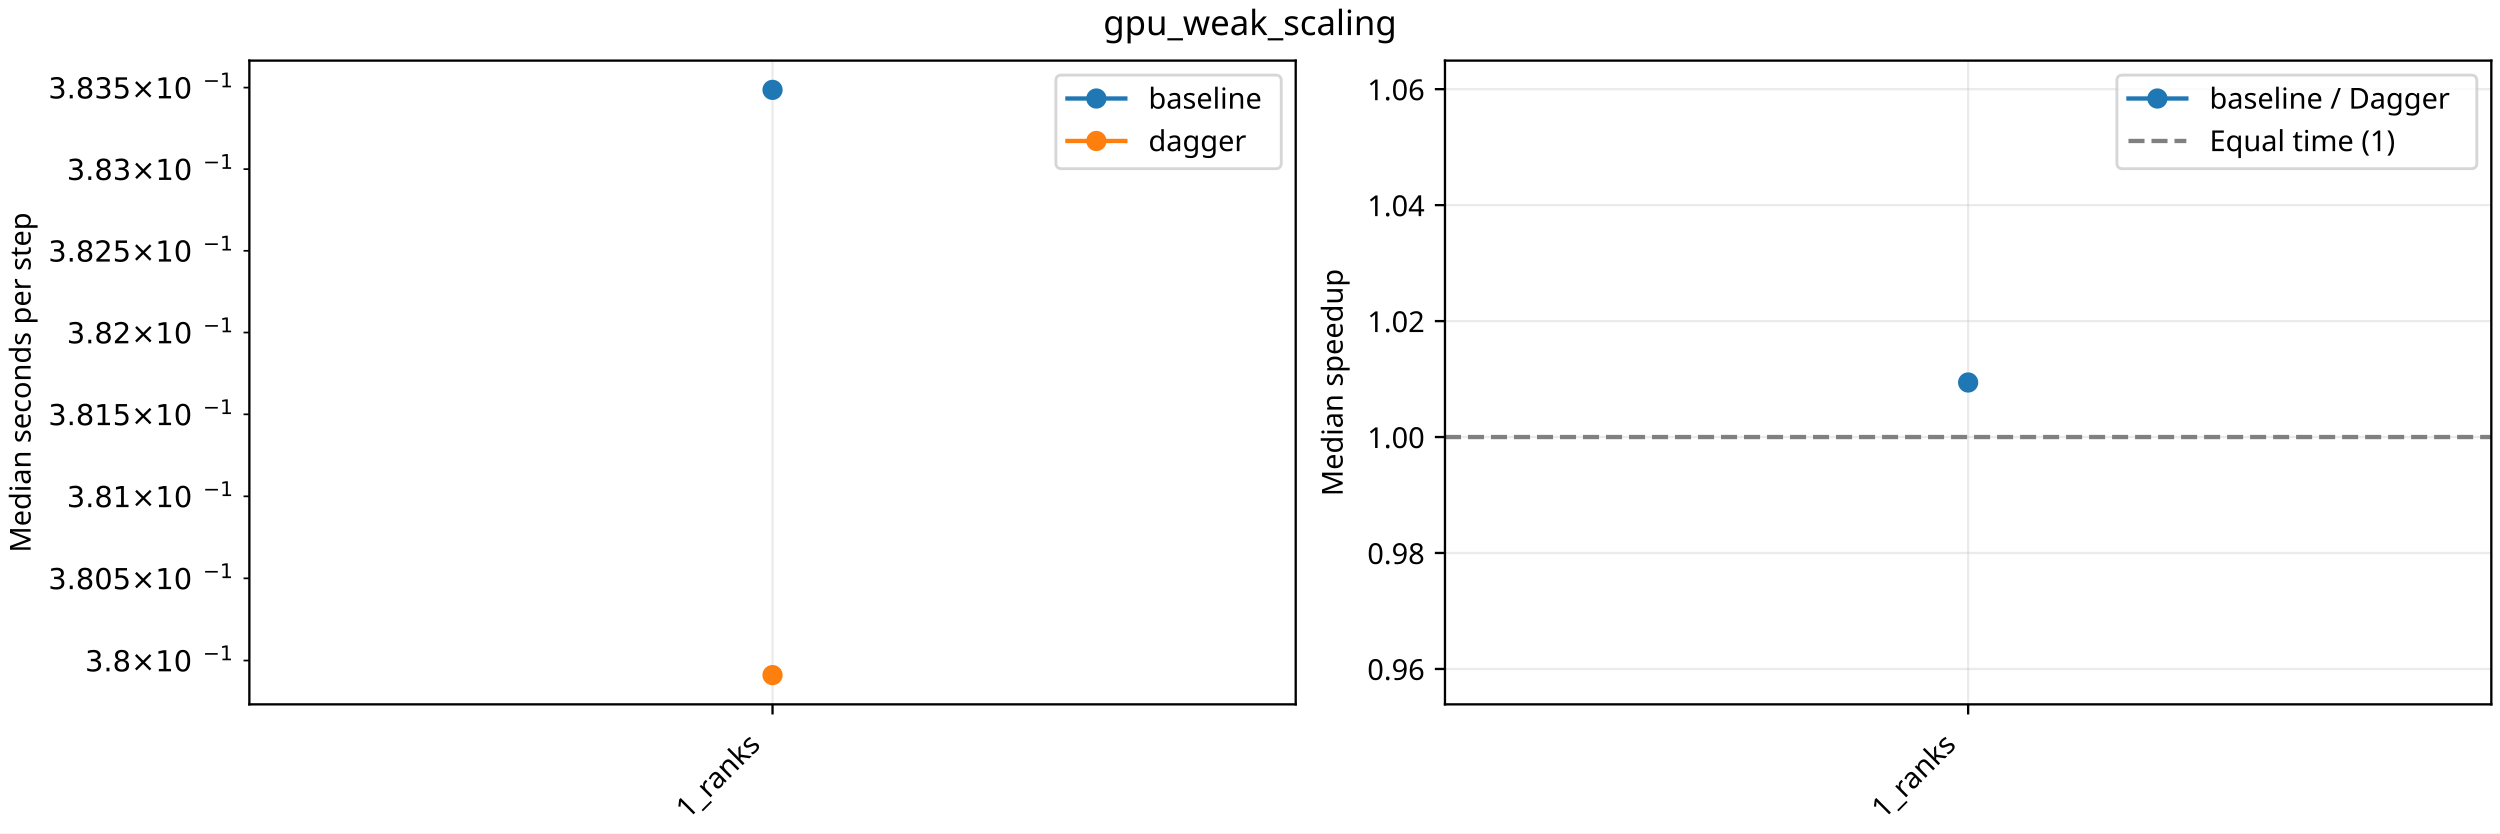
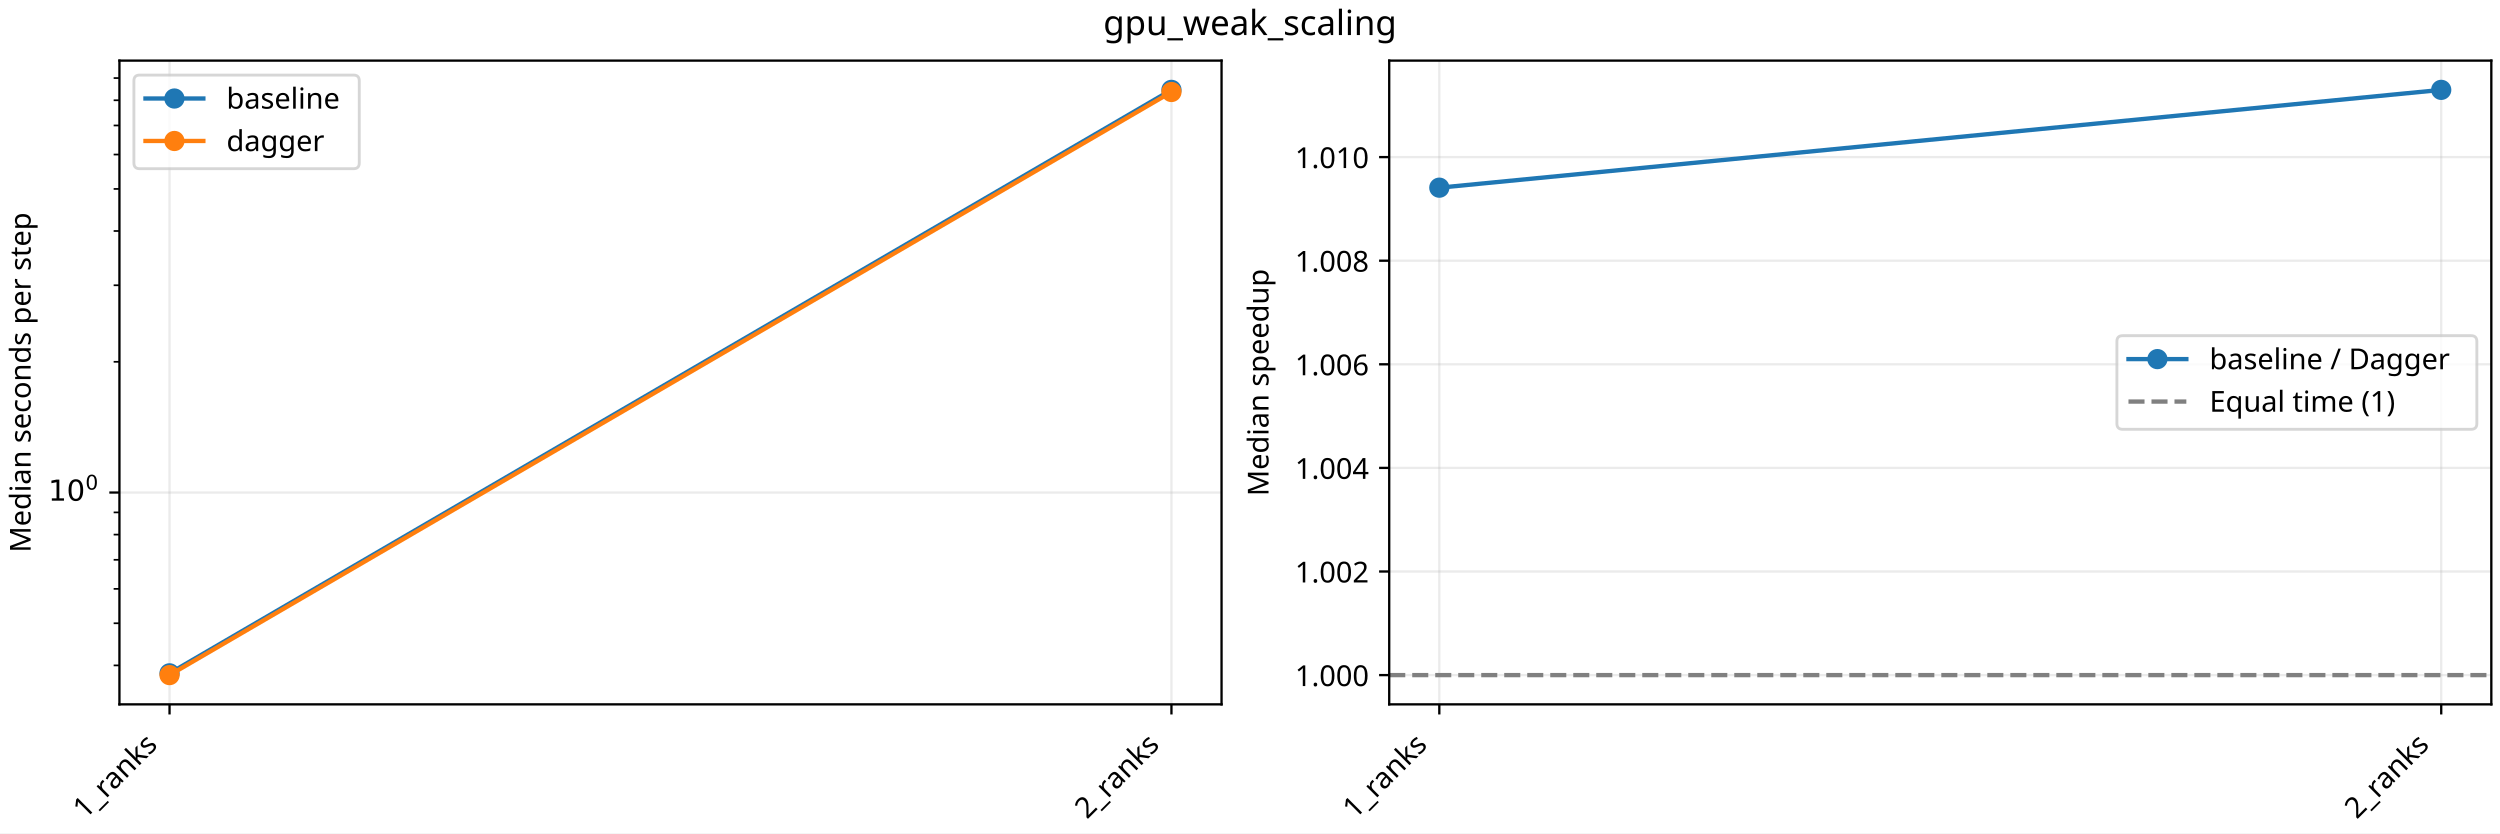
<svg xmlns="http://www.w3.org/2000/svg" xmlns:xlink="http://www.w3.org/1999/xlink" width="864pt" height="288pt" viewBox="0 0 864 288" version="1.1">
  <defs>
    <style type="text/css">*{stroke-linejoin: round; stroke-linecap: butt}</style>
  </defs>
  <g id="figure_1">
    <g id="patch_1">
      <path d="M 0 288  L 864 288  L 864 0  L 0 0  z " style="fill: #ffffff" />
    </g>
    <g id="axes_1">
      <g id="patch_2">
-         <path d="M 86.178 243.426  L 447.797 243.426  L 447.797 20.948  L 86.178 20.948  z " style="fill: #ffffff" />
+         <path d="M 41.278 243.426  L 422.166 243.426  L 422.166 20.948  L 41.278 20.948  z " style="fill: #ffffff" />
      </g>
      <g id="matplotlib.axis_1">
        <g id="xtick_1">
          <g id="line2d_1">
-             <path d="M 266.988 243.426  L 266.988 20.948  " clip-path="url(#pa7afcdfb68)" style="fill: none; stroke: #b0b0b0; stroke-opacity: 0.25; stroke-width: 0.8; stroke-linecap: square" />
+             <path d="M 58.591 243.426  L 58.591 20.948  " clip-path="url(#p78bf0f12ea)" style="fill: none; stroke: #b0b0b0; stroke-opacity: 0.25; stroke-width: 0.8; stroke-linecap: square" />
          </g>
          <g id="line2d_2">
            <defs>
              <path id="m7992d7cc15" d="M 0 0  L 0 3.5  " style="stroke: #000000; stroke-width: 0.8" />
            </defs>
            <g>
-               <use xlink:href="#m7992d7cc15" x="266.988" y="243.426" style="stroke: #000000; stroke-width: 0.8" />
+               <use xlink:href="#m7992d7cc15" x="58.591" y="243.426" style="stroke: #000000; stroke-width: 0.8" />
            </g>
          </g>
          <g id="text_1">
-             <text style="font: 10px 'sans-serif'" transform="translate(237.7865 283.3325)rotate(-45)">1_ranks</text>
+             <text style="font: 10px 'sans-serif'" transform="translate(29.39014 283.3325)rotate(-45)">1_ranks</text>
+           </g>
+         </g>
+         <g id="xtick_2">
+           <g id="line2d_3">
+             <path d="M 404.853 243.426  L 404.853 20.948  " clip-path="url(#p78bf0f12ea)" style="fill: none; stroke: #b0b0b0; stroke-opacity: 0.25; stroke-width: 0.8; stroke-linecap: square" />
+           </g>
+           <g id="line2d_4">
+             <g>
+               <use xlink:href="#m7992d7cc15" x="404.853" y="243.426" style="stroke: #000000; stroke-width: 0.8" />
+             </g>
+           </g>
+           <g id="text_2">
+             <text style="font: 10px 'sans-serif'" transform="translate(375.6516 283.3325)rotate(-45)">2_ranks</text>
          </g>
        </g>
      </g>
      <g id="matplotlib.axis_2">
        <g id="ytick_1">
-           <g id="line2d_3">
+           <g id="line2d_5">
+             <path d="M 41.278 170.219  L 422.166 170.219  " clip-path="url(#p78bf0f12ea)" style="fill: none; stroke: #b0b0b0; stroke-opacity: 0.25; stroke-width: 0.8; stroke-linecap: square" />
+           </g>
+           <g id="line2d_6">
+             <defs>
+               <path id="m64ae211dc8" d="M 0 0  L -3.5 0  " style="stroke: #000000; stroke-width: 0.8" />
+             </defs>
+             <g>
+               <use xlink:href="#m64ae211dc8" x="41.278" y="170.219" style="stroke: #000000; stroke-width: 0.8" />
+             </g>
+           </g>
+           <g id="text_3">
+             <g transform="translate(16.67836 174.0183)">
+               <text>
+                 <tspan style="font: 10px 'DejaVu Sans'" x="0 6.362" y="-0.977">10</tspan>
+                 <tspan style="font: 7px 'DejaVu Sans'" x="12.82" y="-4.805">0</tspan>
+               </text>
+             </g>
+           </g>
+         </g>
+         <g id="ytick_2">
+           <g id="line2d_7">
            <defs>
              <path id="m90f5dd4096" d="M 0 0  L -2 0  " style="stroke: #000000; stroke-width: 0.6" />
            </defs>
            <g>
-               <use xlink:href="#m90f5dd4096" x="86.178" y="228.28" style="stroke: #000000; stroke-width: 0.6" />
-             </g>
-           </g>
-           <g id="text_2">
-             <g transform="translate(29.37836 232.0789)">
-               <text>
-                 <tspan style="font: 10px 'DejaVu Sans'" x="0 6.362 9.291 17.602 27.929 34.291" y="-0.064">3.8×10</tspan>
-                 <tspan style="font: 7px 'DejaVu Sans'" x="40.749 46.614" y="-3.892">−1</tspan>
-               </text>
-             </g>
-           </g>
-         </g>
-         <g id="ytick_2">
-           <g id="line2d_4">
-             <g>
-               <use xlink:href="#m90f5dd4096" x="86.178" y="199.883" style="stroke: #000000; stroke-width: 0.6" />
-             </g>
-           </g>
-           <g id="text_3">
-             <g transform="translate(16.67836 203.682)">
-               <text>
-                 <tspan style="font: 10px 'DejaVu Sans'" x="0 6.362 9.291 15.653 22.016 30.326 40.653 47.016" y="-0.064">3.805×10</tspan>
-                 <tspan style="font: 7px 'DejaVu Sans'" x="53.474 59.339" y="-3.892">−1</tspan>
-               </text>
+               <use xlink:href="#m90f5dd4096" x="41.278" y="229.954" style="stroke: #000000; stroke-width: 0.6" />
            </g>
          </g>
        </g>
        <g id="ytick_3">
-           <g id="line2d_5">
-             <g>
-               <use xlink:href="#m90f5dd4096" x="86.178" y="171.523" style="stroke: #000000; stroke-width: 0.6" />
-             </g>
-           </g>
-           <g id="text_4">
-             <g transform="translate(23.07837 175.3224)">
-               <text>
-                 <tspan style="font: 10px 'DejaVu Sans'" x="0 6.362 9.291 15.653 23.964 34.291 40.653" y="-0.064">3.81×10</tspan>
-                 <tspan style="font: 7px 'DejaVu Sans'" x="47.111 52.977" y="-3.892">−1</tspan>
-               </text>
+           <g id="line2d_8">
+             <g>
+               <use xlink:href="#m90f5dd4096" x="41.278" y="215.407" style="stroke: #000000; stroke-width: 0.6" />
            </g>
          </g>
        </g>
        <g id="ytick_4">
-           <g id="line2d_6">
-             <g>
-               <use xlink:href="#m90f5dd4096" x="86.178" y="143.201" style="stroke: #000000; stroke-width: 0.6" />
-             </g>
-           </g>
-           <g id="text_5">
-             <g transform="translate(16.67836 147)">
-               <text>
-                 <tspan style="font: 10px 'DejaVu Sans'" x="0 6.362 9.291 15.653 22.016 30.326 40.653 47.016" y="-0.064">3.815×10</tspan>
-                 <tspan style="font: 7px 'DejaVu Sans'" x="53.474 59.339" y="-3.892">−1</tspan>
-               </text>
+           <g id="line2d_9">
+             <g>
+               <use xlink:href="#m90f5dd4096" x="41.278" y="203.521" style="stroke: #000000; stroke-width: 0.6" />
            </g>
          </g>
        </g>
        <g id="ytick_5">
-           <g id="line2d_7">
-             <g>
-               <use xlink:href="#m90f5dd4096" x="86.178" y="114.916" style="stroke: #000000; stroke-width: 0.6" />
-             </g>
-           </g>
-           <g id="text_6">
-             <g transform="translate(23.07837 118.7147)">
-               <text>
-                 <tspan style="font: 10px 'DejaVu Sans'" x="0 6.362 9.291 15.653 23.964 34.291 40.653" y="-0.064">3.82×10</tspan>
-                 <tspan style="font: 7px 'DejaVu Sans'" x="47.111 52.977" y="-3.892">−1</tspan>
-               </text>
+           <g id="line2d_10">
+             <g>
+               <use xlink:href="#m90f5dd4096" x="41.278" y="193.471" style="stroke: #000000; stroke-width: 0.6" />
            </g>
          </g>
        </g>
        <g id="ytick_6">
-           <g id="line2d_8">
-             <g>
-               <use xlink:href="#m90f5dd4096" x="86.178" y="86.667" style="stroke: #000000; stroke-width: 0.6" />
-             </g>
-           </g>
-           <g id="text_7">
-             <g transform="translate(16.67836 90.46643)">
-               <text>
-                 <tspan style="font: 10px 'DejaVu Sans'" x="0 6.362 9.291 15.653 22.016 30.326 40.653 47.016" y="-0.064">3.825×10</tspan>
-                 <tspan style="font: 7px 'DejaVu Sans'" x="53.474 59.339" y="-3.892">−1</tspan>
-               </text>
+           <g id="line2d_11">
+             <g>
+               <use xlink:href="#m90f5dd4096" x="41.278" y="184.766" style="stroke: #000000; stroke-width: 0.6" />
            </g>
          </g>
        </g>
        <g id="ytick_7">
-           <g id="line2d_9">
-             <g>
-               <use xlink:href="#m90f5dd4096" x="86.178" y="58.456" style="stroke: #000000; stroke-width: 0.6" />
-             </g>
-           </g>
-           <g id="text_8">
-             <g transform="translate(23.07837 62.25503)">
-               <text>
-                 <tspan style="font: 10px 'DejaVu Sans'" x="0 6.362 9.291 15.653 23.964 34.291 40.653" y="-0.064">3.83×10</tspan>
-                 <tspan style="font: 7px 'DejaVu Sans'" x="47.111 52.977" y="-3.892">−1</tspan>
-               </text>
+           <g id="line2d_12">
+             <g>
+               <use xlink:href="#m90f5dd4096" x="41.278" y="177.088" style="stroke: #000000; stroke-width: 0.6" />
            </g>
          </g>
        </g>
        <g id="ytick_8">
-           <g id="line2d_10">
-             <g>
-               <use xlink:href="#m90f5dd4096" x="86.178" y="30.281" style="stroke: #000000; stroke-width: 0.6" />
-             </g>
-           </g>
-           <g id="text_9">
-             <g transform="translate(16.67836 34.08044)">
-               <text>
-                 <tspan style="font: 10px 'DejaVu Sans'" x="0 6.362 9.291 15.653 22.016 30.326 40.653 47.016" y="-0.064">3.835×10</tspan>
-                 <tspan style="font: 7px 'DejaVu Sans'" x="53.474 59.339" y="-3.892">−1</tspan>
-               </text>
-             </g>
-           </g>
-         </g>
-         <g id="text_10">
+           <g id="line2d_13">
+             <g>
+               <use xlink:href="#m90f5dd4096" x="41.278" y="125.032" style="stroke: #000000; stroke-width: 0.6" />
+             </g>
+           </g>
+         </g>
+         <g id="ytick_9">
+           <g id="line2d_14">
+             <g>
+               <use xlink:href="#m90f5dd4096" x="41.278" y="98.598" style="stroke: #000000; stroke-width: 0.6" />
+             </g>
+           </g>
+         </g>
+         <g id="ytick_10">
+           <g id="line2d_15">
+             <g>
+               <use xlink:href="#m90f5dd4096" x="41.278" y="79.844" style="stroke: #000000; stroke-width: 0.6" />
+             </g>
+           </g>
+         </g>
+         <g id="ytick_11">
+           <g id="line2d_16">
+             <g>
+               <use xlink:href="#m90f5dd4096" x="41.278" y="65.297" style="stroke: #000000; stroke-width: 0.6" />
+             </g>
+           </g>
+         </g>
+         <g id="ytick_12">
+           <g id="line2d_17">
+             <g>
+               <use xlink:href="#m90f5dd4096" x="41.278" y="53.411" style="stroke: #000000; stroke-width: 0.6" />
+             </g>
+           </g>
+         </g>
+         <g id="ytick_13">
+           <g id="line2d_18">
+             <g>
+               <use xlink:href="#m90f5dd4096" x="41.278" y="43.362" style="stroke: #000000; stroke-width: 0.6" />
+             </g>
+           </g>
+         </g>
+         <g id="ytick_14">
+           <g id="line2d_19">
+             <g>
+               <use xlink:href="#m90f5dd4096" x="41.278" y="34.656" style="stroke: #000000; stroke-width: 0.6" />
+             </g>
+           </g>
+         </g>
+         <g id="ytick_15">
+           <g id="line2d_20">
+             <g>
+               <use xlink:href="#m90f5dd4096" x="41.278" y="26.978" style="stroke: #000000; stroke-width: 0.6" />
+             </g>
+           </g>
+         </g>
+         <g id="text_4">
          <text style="font: 10px 'sans-serif'; text-anchor: middle" x="10.599" y="132.187" transform="rotate(-90, 10.59868, 132.1869)">Median seconds per step</text>
        </g>
      </g>
-       <g id="line2d_11">
-         <path d="M 266.988 31.061  " clip-path="url(#pa7afcdfb68)" style="fill: none; stroke: #1f77b4; stroke-width: 1.5; stroke-linecap: square" />
+       <g id="line2d_21">
+         <path d="M 58.591 232.702  L 404.853 31.061  " clip-path="url(#p78bf0f12ea)" style="fill: none; stroke: #1f77b4; stroke-width: 1.5; stroke-linecap: square" />
        <defs>
          <path id="m6f8f8257da" d="M 0 3  C 0.796 3 1.559 2.684 2.121 2.121  C 2.684 1.559 3 0.796 3 0  C 3 -0.796 2.684 -1.559 2.121 -2.121  C 1.559 -2.684 0.796 -3 0 -3  C -0.796 -3 -1.559 -2.684 -2.121 -2.121  C -2.684 -1.559 -3 -0.796 -3 0  C -3 0.796 -2.684 1.559 -2.121 2.121  C -1.559 2.684 -0.796 3 0 3  z " style="stroke: #1f77b4" />
        </defs>
-         <g clip-path="url(#pa7afcdfb68)">
-           <use xlink:href="#m6f8f8257da" x="266.988" y="31.061" style="fill: #1f77b4; stroke: #1f77b4" />
-         </g>
-       </g>
-       <g id="line2d_12">
-         <path d="M 266.988 233.313  " clip-path="url(#pa7afcdfb68)" style="fill: none; stroke: #ff7f0e; stroke-width: 1.5; stroke-linecap: square" />
+         <g clip-path="url(#p78bf0f12ea)">
+           <use xlink:href="#m6f8f8257da" x="58.591" y="232.702" style="fill: #1f77b4; stroke: #1f77b4" />
+           <use xlink:href="#m6f8f8257da" x="404.853" y="31.061" style="fill: #1f77b4; stroke: #1f77b4" />
+         </g>
+       </g>
+       <g id="line2d_22">
+         <path d="M 58.591 233.313  L 404.853 31.793  " clip-path="url(#p78bf0f12ea)" style="fill: none; stroke: #ff7f0e; stroke-width: 1.5; stroke-linecap: square" />
        <defs>
          <path id="md2d7e3742d" d="M 0 3  C 0.796 3 1.559 2.684 2.121 2.121  C 2.684 1.559 3 0.796 3 0  C 3 -0.796 2.684 -1.559 2.121 -2.121  C 1.559 -2.684 0.796 -3 0 -3  C -0.796 -3 -1.559 -2.684 -2.121 -2.121  C -2.684 -1.559 -3 -0.796 -3 0  C -3 0.796 -2.684 1.559 -2.121 2.121  C -1.559 2.684 -0.796 3 0 3  z " style="stroke: #ff7f0e" />
        </defs>
-         <g clip-path="url(#pa7afcdfb68)">
-           <use xlink:href="#md2d7e3742d" x="266.988" y="233.313" style="fill: #ff7f0e; stroke: #ff7f0e" />
+         <g clip-path="url(#p78bf0f12ea)">
+           <use xlink:href="#md2d7e3742d" x="58.591" y="233.313" style="fill: #ff7f0e; stroke: #ff7f0e" />
+           <use xlink:href="#md2d7e3742d" x="404.853" y="31.793" style="fill: #ff7f0e; stroke: #ff7f0e" />
        </g>
      </g>
      <g id="patch_3">
-         <path d="M 86.178 243.426  L 86.178 20.948  " style="fill: none; stroke: #000000; stroke-width: 0.8; stroke-linejoin: miter; stroke-linecap: square" />
+         <path d="M 41.278 243.426  L 41.278 20.948  " style="fill: none; stroke: #000000; stroke-width: 0.8; stroke-linejoin: miter; stroke-linecap: square" />
      </g>
      <g id="patch_4">
-         <path d="M 447.797 243.426  L 447.797 20.948  " style="fill: none; stroke: #000000; stroke-width: 0.8; stroke-linejoin: miter; stroke-linecap: square" />
+         <path d="M 422.166 243.426  L 422.166 20.948  " style="fill: none; stroke: #000000; stroke-width: 0.8; stroke-linejoin: miter; stroke-linecap: square" />
      </g>
      <g id="patch_5">
-         <path d="M 86.178 243.426  L 447.797 243.426  " style="fill: none; stroke: #000000; stroke-width: 0.8; stroke-linejoin: miter; stroke-linecap: square" />
+         <path d="M 41.278 243.426  L 422.166 243.426  " style="fill: none; stroke: #000000; stroke-width: 0.8; stroke-linejoin: miter; stroke-linecap: square" />
      </g>
      <g id="patch_6">
-         <path d="M 86.178 20.948  L 447.797 20.948  " style="fill: none; stroke: #000000; stroke-width: 0.8; stroke-linejoin: miter; stroke-linecap: square" />
+         <path d="M 41.278 20.948  L 422.166 20.948  " style="fill: none; stroke: #000000; stroke-width: 0.8; stroke-linejoin: miter; stroke-linecap: square" />
      </g>
      <g id="legend_1">
        <g id="patch_7">
-           <path d="M 366.911 58.304  L 440.797 58.304  Q 442.797 58.304 442.797 56.304  L 442.797 27.948  Q 442.797 25.948 440.797 25.948  L 366.911 25.948  Q 364.911 25.948 364.911 27.948  L 364.911 56.304  Q 364.911 58.304 366.911 58.304  z " style="fill: #ffffff; opacity: 0.8; stroke: #cccccc; stroke-linejoin: miter" />
-         </g>
-         <g id="line2d_13">
-           <path d="M 368.911 34.047  L 378.911 34.047  L 388.911 34.047  " style="fill: none; stroke: #1f77b4; stroke-width: 1.5; stroke-linecap: square" />
+           <path d="M 48.278 58.304  L 122.164 58.304  Q 124.164 58.304 124.164 56.304  L 124.164 27.948  Q 124.164 25.948 122.164 25.948  L 48.278 25.948  Q 46.278 25.948 46.278 27.948  L 46.278 56.304  Q 46.278 58.304 48.278 58.304  z " style="fill: #ffffff; opacity: 0.8; stroke: #cccccc; stroke-linejoin: miter" />
+         </g>
+         <g id="line2d_23">
+           <path d="M 50.278 34.047  L 60.278 34.047  L 70.278 34.047  " style="fill: none; stroke: #1f77b4; stroke-width: 1.5; stroke-linecap: square" />
          <g>
-             <use xlink:href="#m6f8f8257da" x="378.911" y="34.047" style="fill: #1f77b4; stroke: #1f77b4" />
-           </g>
-         </g>
-         <g id="text_11">
-           <text style="font: 10px 'sans-serif'; text-anchor: start" x="396.911" y="37.547" transform="rotate(-0, 396.9112, 37.54666)">baseline</text>
-         </g>
-         <g id="line2d_14">
-           <path d="M 368.911 48.725  L 378.911 48.725  L 388.911 48.725  " style="fill: none; stroke: #ff7f0e; stroke-width: 1.5; stroke-linecap: square" />
+             <use xlink:href="#m6f8f8257da" x="60.278" y="34.047" style="fill: #1f77b4; stroke: #1f77b4" />
+           </g>
+         </g>
+         <g id="text_5">
+           <text style="font: 10px 'sans-serif'; text-anchor: start" x="78.278" y="37.547" transform="rotate(-0, 78.27836, 37.54666)">baseline</text>
+         </g>
+         <g id="line2d_24">
+           <path d="M 50.278 48.725  L 60.278 48.725  L 70.278 48.725  " style="fill: none; stroke: #ff7f0e; stroke-width: 1.5; stroke-linecap: square" />
          <g>
-             <use xlink:href="#md2d7e3742d" x="378.911" y="48.725" style="fill: #ff7f0e; stroke: #ff7f0e" />
-           </g>
-         </g>
-         <g id="text_12">
-           <text style="font: 10px 'sans-serif'; text-anchor: start" x="396.911" y="52.225" transform="rotate(-0, 396.9112, 52.22478)">dagger</text>
+             <use xlink:href="#md2d7e3742d" x="60.278" y="48.725" style="fill: #ff7f0e; stroke: #ff7f0e" />
+           </g>
+         </g>
+         <g id="text_6">
+           <text style="font: 10px 'sans-serif'; text-anchor: start" x="78.278" y="52.225" transform="rotate(-0, 78.27836, 52.22478)">dagger</text>
        </g>
      </g>
    </g>
    <g id="axes_2">
      <g id="patch_8">
-         <path d="M 499.381 243.426  L 861 243.426  L 861 20.948  L 499.381 20.948  z " style="fill: #ffffff" />
+         <path d="M 480.112 243.426  L 861 243.426  L 861 20.948  L 480.112 20.948  z " style="fill: #ffffff" />
      </g>
      <g id="matplotlib.axis_3">
-         <g id="xtick_2">
-           <g id="line2d_15">
-             <path d="M 680.19 243.426  L 680.19 20.948  " clip-path="url(#p9ff1519e4c)" style="fill: none; stroke: #b0b0b0; stroke-opacity: 0.25; stroke-width: 0.8; stroke-linecap: square" />
-           </g>
-           <g id="line2d_16">
-             <g>
-               <use xlink:href="#m7992d7cc15" x="680.19" y="243.426" style="stroke: #000000; stroke-width: 0.8" />
+         <g id="xtick_3">
+           <g id="line2d_25">
+             <path d="M 497.425 243.426  L 497.425 20.948  " clip-path="url(#p30ffeeddc3)" style="fill: none; stroke: #b0b0b0; stroke-opacity: 0.25; stroke-width: 0.8; stroke-linecap: square" />
+           </g>
+           <g id="line2d_26">
+             <g>
+               <use xlink:href="#m7992d7cc15" x="497.425" y="243.426" style="stroke: #000000; stroke-width: 0.8" />
+             </g>
+           </g>
+           <g id="text_7">
+             <text style="font: 10px 'sans-serif'" transform="translate(468.224 283.3325)rotate(-45)">1_ranks</text>
+           </g>
+         </g>
+         <g id="xtick_4">
+           <g id="line2d_27">
+             <path d="M 843.687 243.426  L 843.687 20.948  " clip-path="url(#p30ffeeddc3)" style="fill: none; stroke: #b0b0b0; stroke-opacity: 0.25; stroke-width: 0.8; stroke-linecap: square" />
+           </g>
+           <g id="line2d_28">
+             <g>
+               <use xlink:href="#m7992d7cc15" x="843.687" y="243.426" style="stroke: #000000; stroke-width: 0.8" />
+             </g>
+           </g>
+           <g id="text_8">
+             <text style="font: 10px 'sans-serif'" transform="translate(814.4854 283.3325)rotate(-45)">2_ranks</text>
+           </g>
+         </g>
+       </g>
+       <g id="matplotlib.axis_4">
+         <g id="ytick_16">
+           <g id="line2d_29">
+             <path d="M 480.112 233.313  L 861 233.313  " clip-path="url(#p30ffeeddc3)" style="fill: none; stroke: #b0b0b0; stroke-opacity: 0.25; stroke-width: 0.8; stroke-linecap: square" />
+           </g>
+           <g id="line2d_30">
+             <g>
+               <use xlink:href="#m64ae211dc8" x="480.112" y="233.313" style="stroke: #000000; stroke-width: 0.8" />
+             </g>
+           </g>
+           <g id="text_9">
+             <text style="font: 10px 'sans-serif'; text-anchor: end" x="473.112" y="237.112" transform="rotate(-0, 473.1122, 237.1122)">1.000</text>
+           </g>
+         </g>
+         <g id="ytick_17">
+           <g id="line2d_31">
+             <path d="M 480.112 197.508  L 861 197.508  " clip-path="url(#p30ffeeddc3)" style="fill: none; stroke: #b0b0b0; stroke-opacity: 0.25; stroke-width: 0.8; stroke-linecap: square" />
+           </g>
+           <g id="line2d_32">
+             <g>
+               <use xlink:href="#m64ae211dc8" x="480.112" y="197.508" style="stroke: #000000; stroke-width: 0.8" />
+             </g>
+           </g>
+           <g id="text_10">
+             <text style="font: 10px 'sans-serif'; text-anchor: end" x="473.112" y="201.307" transform="rotate(-0, 473.1122, 201.3071)">1.002</text>
+           </g>
+         </g>
+         <g id="ytick_18">
+           <g id="line2d_33">
+             <path d="M 480.112 161.703  L 861 161.703  " clip-path="url(#p30ffeeddc3)" style="fill: none; stroke: #b0b0b0; stroke-opacity: 0.25; stroke-width: 0.8; stroke-linecap: square" />
+           </g>
+           <g id="line2d_34">
+             <g>
+               <use xlink:href="#m64ae211dc8" x="480.112" y="161.703" style="stroke: #000000; stroke-width: 0.8" />
+             </g>
+           </g>
+           <g id="text_11">
+             <text style="font: 10px 'sans-serif'; text-anchor: end" x="473.112" y="165.502" transform="rotate(-0, 473.1122, 165.5021)">1.004</text>
+           </g>
+         </g>
+         <g id="ytick_19">
+           <g id="line2d_35">
+             <path d="M 480.112 125.898  L 861 125.898  " clip-path="url(#p30ffeeddc3)" style="fill: none; stroke: #b0b0b0; stroke-opacity: 0.25; stroke-width: 0.8; stroke-linecap: square" />
+           </g>
+           <g id="line2d_36">
+             <g>
+               <use xlink:href="#m64ae211dc8" x="480.112" y="125.898" style="stroke: #000000; stroke-width: 0.8" />
+             </g>
+           </g>
+           <g id="text_12">
+             <text style="font: 10px 'sans-serif'; text-anchor: end" x="473.112" y="129.697" transform="rotate(-0, 473.1122, 129.6971)">1.006</text>
+           </g>
+         </g>
+         <g id="ytick_20">
+           <g id="line2d_37">
+             <path d="M 480.112 90.093  L 861 90.093  " clip-path="url(#p30ffeeddc3)" style="fill: none; stroke: #b0b0b0; stroke-opacity: 0.25; stroke-width: 0.8; stroke-linecap: square" />
+           </g>
+           <g id="line2d_38">
+             <g>
+               <use xlink:href="#m64ae211dc8" x="480.112" y="90.093" style="stroke: #000000; stroke-width: 0.8" />
            </g>
          </g>
          <g id="text_13">
-             <text style="font: 10px 'sans-serif'" transform="translate(650.989 283.3325)rotate(-45)">1_ranks</text>
-           </g>
-         </g>
-       </g>
-       <g id="matplotlib.axis_4">
-         <g id="ytick_9">
-           <g id="line2d_17">
-             <path d="M 499.381 231.187  L 861 231.187  " clip-path="url(#p9ff1519e4c)" style="fill: none; stroke: #b0b0b0; stroke-opacity: 0.25; stroke-width: 0.8; stroke-linecap: square" />
-           </g>
-           <g id="line2d_18">
-             <defs>
-               <path id="m64ae211dc8" d="M 0 0  L -3.5 0  " style="stroke: #000000; stroke-width: 0.8" />
-             </defs>
-             <g>
-               <use xlink:href="#m64ae211dc8" x="499.381" y="231.187" style="stroke: #000000; stroke-width: 0.8" />
+             <text style="font: 10px 'sans-serif'; text-anchor: end" x="473.112" y="93.892" transform="rotate(-0, 473.1122, 93.89203)">1.008</text>
+           </g>
+         </g>
+         <g id="ytick_21">
+           <g id="line2d_39">
+             <path d="M 480.112 54.288  L 861 54.288  " clip-path="url(#p30ffeeddc3)" style="fill: none; stroke: #b0b0b0; stroke-opacity: 0.25; stroke-width: 0.8; stroke-linecap: square" />
+           </g>
+           <g id="line2d_40">
+             <g>
+               <use xlink:href="#m64ae211dc8" x="480.112" y="54.288" style="stroke: #000000; stroke-width: 0.8" />
            </g>
          </g>
          <g id="text_14">
-             <text style="font: 10px 'sans-serif'; text-anchor: end" x="492.381" y="234.986" transform="rotate(-0, 492.3809, 234.986)">0.96</text>
-           </g>
-         </g>
-         <g id="ytick_10">
-           <g id="line2d_19">
-             <path d="M 499.381 191.113  L 861 191.113  " clip-path="url(#p9ff1519e4c)" style="fill: none; stroke: #b0b0b0; stroke-opacity: 0.25; stroke-width: 0.8; stroke-linecap: square" />
-           </g>
-           <g id="line2d_20">
-             <g>
-               <use xlink:href="#m64ae211dc8" x="499.381" y="191.113" style="stroke: #000000; stroke-width: 0.8" />
-             </g>
-           </g>
-           <g id="text_15">
-             <text style="font: 10px 'sans-serif'; text-anchor: end" x="492.381" y="194.913" transform="rotate(-0, 492.3809, 194.9126)">0.98</text>
-           </g>
-         </g>
-         <g id="ytick_11">
-           <g id="line2d_21">
-             <path d="M 499.381 151.04  L 861 151.04  " clip-path="url(#p9ff1519e4c)" style="fill: none; stroke: #b0b0b0; stroke-opacity: 0.25; stroke-width: 0.8; stroke-linecap: square" />
-           </g>
-           <g id="line2d_22">
-             <g>
-               <use xlink:href="#m64ae211dc8" x="499.381" y="151.04" style="stroke: #000000; stroke-width: 0.8" />
-             </g>
-           </g>
-           <g id="text_16">
-             <text style="font: 10px 'sans-serif'; text-anchor: end" x="492.381" y="154.839" transform="rotate(-0, 492.3809, 154.8393)">1.00</text>
-           </g>
-         </g>
-         <g id="ytick_12">
-           <g id="line2d_23">
-             <path d="M 499.381 110.967  L 861 110.967  " clip-path="url(#p9ff1519e4c)" style="fill: none; stroke: #b0b0b0; stroke-opacity: 0.25; stroke-width: 0.8; stroke-linecap: square" />
-           </g>
-           <g id="line2d_24">
-             <g>
-               <use xlink:href="#m64ae211dc8" x="499.381" y="110.967" style="stroke: #000000; stroke-width: 0.8" />
-             </g>
-           </g>
-           <g id="text_17">
-             <text style="font: 10px 'sans-serif'; text-anchor: end" x="492.381" y="114.766" transform="rotate(-0, 492.3809, 114.7659)">1.02</text>
-           </g>
-         </g>
-         <g id="ytick_13">
-           <g id="line2d_25">
-             <path d="M 499.381 70.893  L 861 70.893  " clip-path="url(#p9ff1519e4c)" style="fill: none; stroke: #b0b0b0; stroke-opacity: 0.25; stroke-width: 0.8; stroke-linecap: square" />
-           </g>
-           <g id="line2d_26">
-             <g>
-               <use xlink:href="#m64ae211dc8" x="499.381" y="70.893" style="stroke: #000000; stroke-width: 0.8" />
-             </g>
-           </g>
-           <g id="text_18">
-             <text style="font: 10px 'sans-serif'; text-anchor: end" x="492.381" y="74.693" transform="rotate(-0, 492.3809, 74.69255)">1.04</text>
-           </g>
-         </g>
-         <g id="ytick_14">
-           <g id="line2d_27">
-             <path d="M 499.381 30.82  L 861 30.82  " clip-path="url(#p9ff1519e4c)" style="fill: none; stroke: #b0b0b0; stroke-opacity: 0.25; stroke-width: 0.8; stroke-linecap: square" />
-           </g>
-           <g id="line2d_28">
-             <g>
-               <use xlink:href="#m64ae211dc8" x="499.381" y="30.82" style="stroke: #000000; stroke-width: 0.8" />
-             </g>
-           </g>
-           <g id="text_19">
-             <text style="font: 10px 'sans-serif'; text-anchor: end" x="492.381" y="34.619" transform="rotate(-0, 492.3809, 34.61919)">1.06</text>
-           </g>
-         </g>
-         <g id="text_20">
-           <text style="font: 10px 'sans-serif'; text-anchor: middle" x="464.036" y="132.187" transform="rotate(-90, 464.0356, 132.1869)">Median speedup</text>
-         </g>
-       </g>
-       <g id="line2d_29">
-         <path d="M 680.19 132.187  " clip-path="url(#p9ff1519e4c)" style="fill: none; stroke: #1f77b4; stroke-width: 1.5; stroke-linecap: square" />
-         <g clip-path="url(#p9ff1519e4c)">
-           <use xlink:href="#m6f8f8257da" x="680.19" y="132.187" style="fill: #1f77b4; stroke: #1f77b4" />
-         </g>
-       </g>
-       <g id="line2d_30">
-         <path d="M 499.381 151.04  L 861 151.04  " clip-path="url(#p9ff1519e4c)" style="fill: none; stroke-dasharray: 5.55,2.4; stroke-dashoffset: 0; stroke: #808080; stroke-width: 1.5" />
+             <text style="font: 10px 'sans-serif'; text-anchor: end" x="473.112" y="58.087" transform="rotate(-0, 473.1122, 58.087)">1.010</text>
+           </g>
+         </g>
+         <g id="text_15">
+           <text style="font: 10px 'sans-serif'; text-anchor: middle" x="438.404" y="132.187" transform="rotate(-90, 438.4044, 132.1869)">Median speedup</text>
+         </g>
+       </g>
+       <g id="line2d_41">
+         <path d="M 497.425 64.862  L 843.687 31.061  " clip-path="url(#p30ffeeddc3)" style="fill: none; stroke: #1f77b4; stroke-width: 1.5; stroke-linecap: square" />
+         <g clip-path="url(#p30ffeeddc3)">
+           <use xlink:href="#m6f8f8257da" x="497.425" y="64.862" style="fill: #1f77b4; stroke: #1f77b4" />
+           <use xlink:href="#m6f8f8257da" x="843.687" y="31.061" style="fill: #1f77b4; stroke: #1f77b4" />
+         </g>
+       </g>
+       <g id="line2d_42">
+         <path d="M 480.112 233.313  L 861 233.313  " clip-path="url(#p30ffeeddc3)" style="fill: none; stroke-dasharray: 5.55,2.4; stroke-dashoffset: 0; stroke: #808080; stroke-width: 1.5" />
      </g>
      <g id="patch_9">
-         <path d="M 499.381 243.426  L 499.381 20.948  " style="fill: none; stroke: #000000; stroke-width: 0.8; stroke-linejoin: miter; stroke-linecap: square" />
+         <path d="M 480.112 243.426  L 480.112 20.948  " style="fill: none; stroke: #000000; stroke-width: 0.8; stroke-linejoin: miter; stroke-linecap: square" />
      </g>
      <g id="patch_10">
        <path d="M 861 243.426  L 861 20.948  " style="fill: none; stroke: #000000; stroke-width: 0.8; stroke-linejoin: miter; stroke-linecap: square" />
      </g>
      <g id="patch_11">
-         <path d="M 499.381 243.426  L 861 243.426  " style="fill: none; stroke: #000000; stroke-width: 0.8; stroke-linejoin: miter; stroke-linecap: square" />
+         <path d="M 480.112 243.426  L 861 243.426  " style="fill: none; stroke: #000000; stroke-width: 0.8; stroke-linejoin: miter; stroke-linecap: square" />
      </g>
      <g id="patch_12">
-         <path d="M 499.381 20.948  L 861 20.948  " style="fill: none; stroke: #000000; stroke-width: 0.8; stroke-linejoin: miter; stroke-linecap: square" />
+         <path d="M 480.112 20.948  L 861 20.948  " style="fill: none; stroke: #000000; stroke-width: 0.8; stroke-linejoin: miter; stroke-linecap: square" />
      </g>
      <g id="legend_2">
        <g id="patch_13">
-           <path d="M 733.6 58.304  L 854 58.304  Q 856 58.304 856 56.304  L 856 27.948  Q 856 25.948 854 25.948  L 733.6 25.948  Q 731.6 25.948 731.6 27.948  L 731.6 56.304  Q 731.6 58.304 733.6 58.304  z " style="fill: #ffffff; opacity: 0.8; stroke: #cccccc; stroke-linejoin: miter" />
-         </g>
-         <g id="line2d_31">
-           <path d="M 735.6 34.047  L 745.6 34.047  L 755.6 34.047  " style="fill: none; stroke: #1f77b4; stroke-width: 1.5; stroke-linecap: square" />
+           <path d="M 733.6 148.365  L 854 148.365  Q 856 148.365 856 146.365  L 856 118.009  Q 856 116.009 854 116.009  L 733.6 116.009  Q 731.6 116.009 731.6 118.009  L 731.6 146.365  Q 731.6 148.365 733.6 148.365  z " style="fill: #ffffff; opacity: 0.8; stroke: #cccccc; stroke-linejoin: miter" />
+         </g>
+         <g id="line2d_43">
+           <path d="M 735.6 124.107  L 745.6 124.107  L 755.6 124.107  " style="fill: none; stroke: #1f77b4; stroke-width: 1.5; stroke-linecap: square" />
          <g>
-             <use xlink:href="#m6f8f8257da" x="745.6" y="34.047" style="fill: #1f77b4; stroke: #1f77b4" />
-           </g>
-         </g>
-         <g id="text_21">
-           <text style="font: 10px 'sans-serif'; text-anchor: start" x="763.6" y="37.547" transform="rotate(-0, 763.5998, 37.54666)">baseline / Dagger</text>
-         </g>
-         <g id="line2d_32">
-           <path d="M 735.6 48.725  L 745.6 48.725  L 755.6 48.725  " style="fill: none; stroke-dasharray: 5.55,2.4; stroke-dashoffset: 0; stroke: #808080; stroke-width: 1.5" />
-         </g>
-         <g id="text_22">
-           <text style="font: 10px 'sans-serif'; text-anchor: start" x="763.6" y="52.225" transform="rotate(-0, 763.5998, 52.22478)">Equal time (1)</text>
+             <use xlink:href="#m6f8f8257da" x="745.6" y="124.107" style="fill: #1f77b4; stroke: #1f77b4" />
+           </g>
+         </g>
+         <g id="text_16">
+           <text style="font: 10px 'sans-serif'; text-anchor: start" x="763.6" y="127.607" transform="rotate(-0, 763.5998, 127.6072)">baseline / Dagger</text>
+         </g>
+         <g id="line2d_44">
+           <path d="M 735.6 138.785  L 745.6 138.785  L 755.6 138.785  " style="fill: none; stroke-dasharray: 5.55,2.4; stroke-dashoffset: 0; stroke: #808080; stroke-width: 1.5" />
+         </g>
+         <g id="text_17">
+           <text style="font: 10px 'sans-serif'; text-anchor: start" x="763.6" y="142.285" transform="rotate(-0, 763.5998, 142.2853)">Equal time (1)</text>
        </g>
      </g>
    </g>
-     <g id="text_23">
+     <g id="text_18">
      <text style="font: 12px 'sans-serif'; text-anchor: middle" x="432" y="12.118" transform="rotate(-0, 432, 12.11837)">gpu_weak_scaling</text>
    </g>
  </g>
  <defs>
-     <clipPath id="pa7afcdfb68">
-       <rect x="86.178" y="20.948" width="361.619" height="222.477" />
+     <clipPath id="p78bf0f12ea">
+       <rect x="41.278" y="20.948" width="380.888" height="222.477" />
    </clipPath>
-     <clipPath id="p9ff1519e4c">
-       <rect x="499.381" y="20.948" width="361.619" height="222.477" />
+     <clipPath id="p30ffeeddc3">
+       <rect x="480.112" y="20.948" width="380.888" height="222.477" />
    </clipPath>
  </defs>
</svg>
